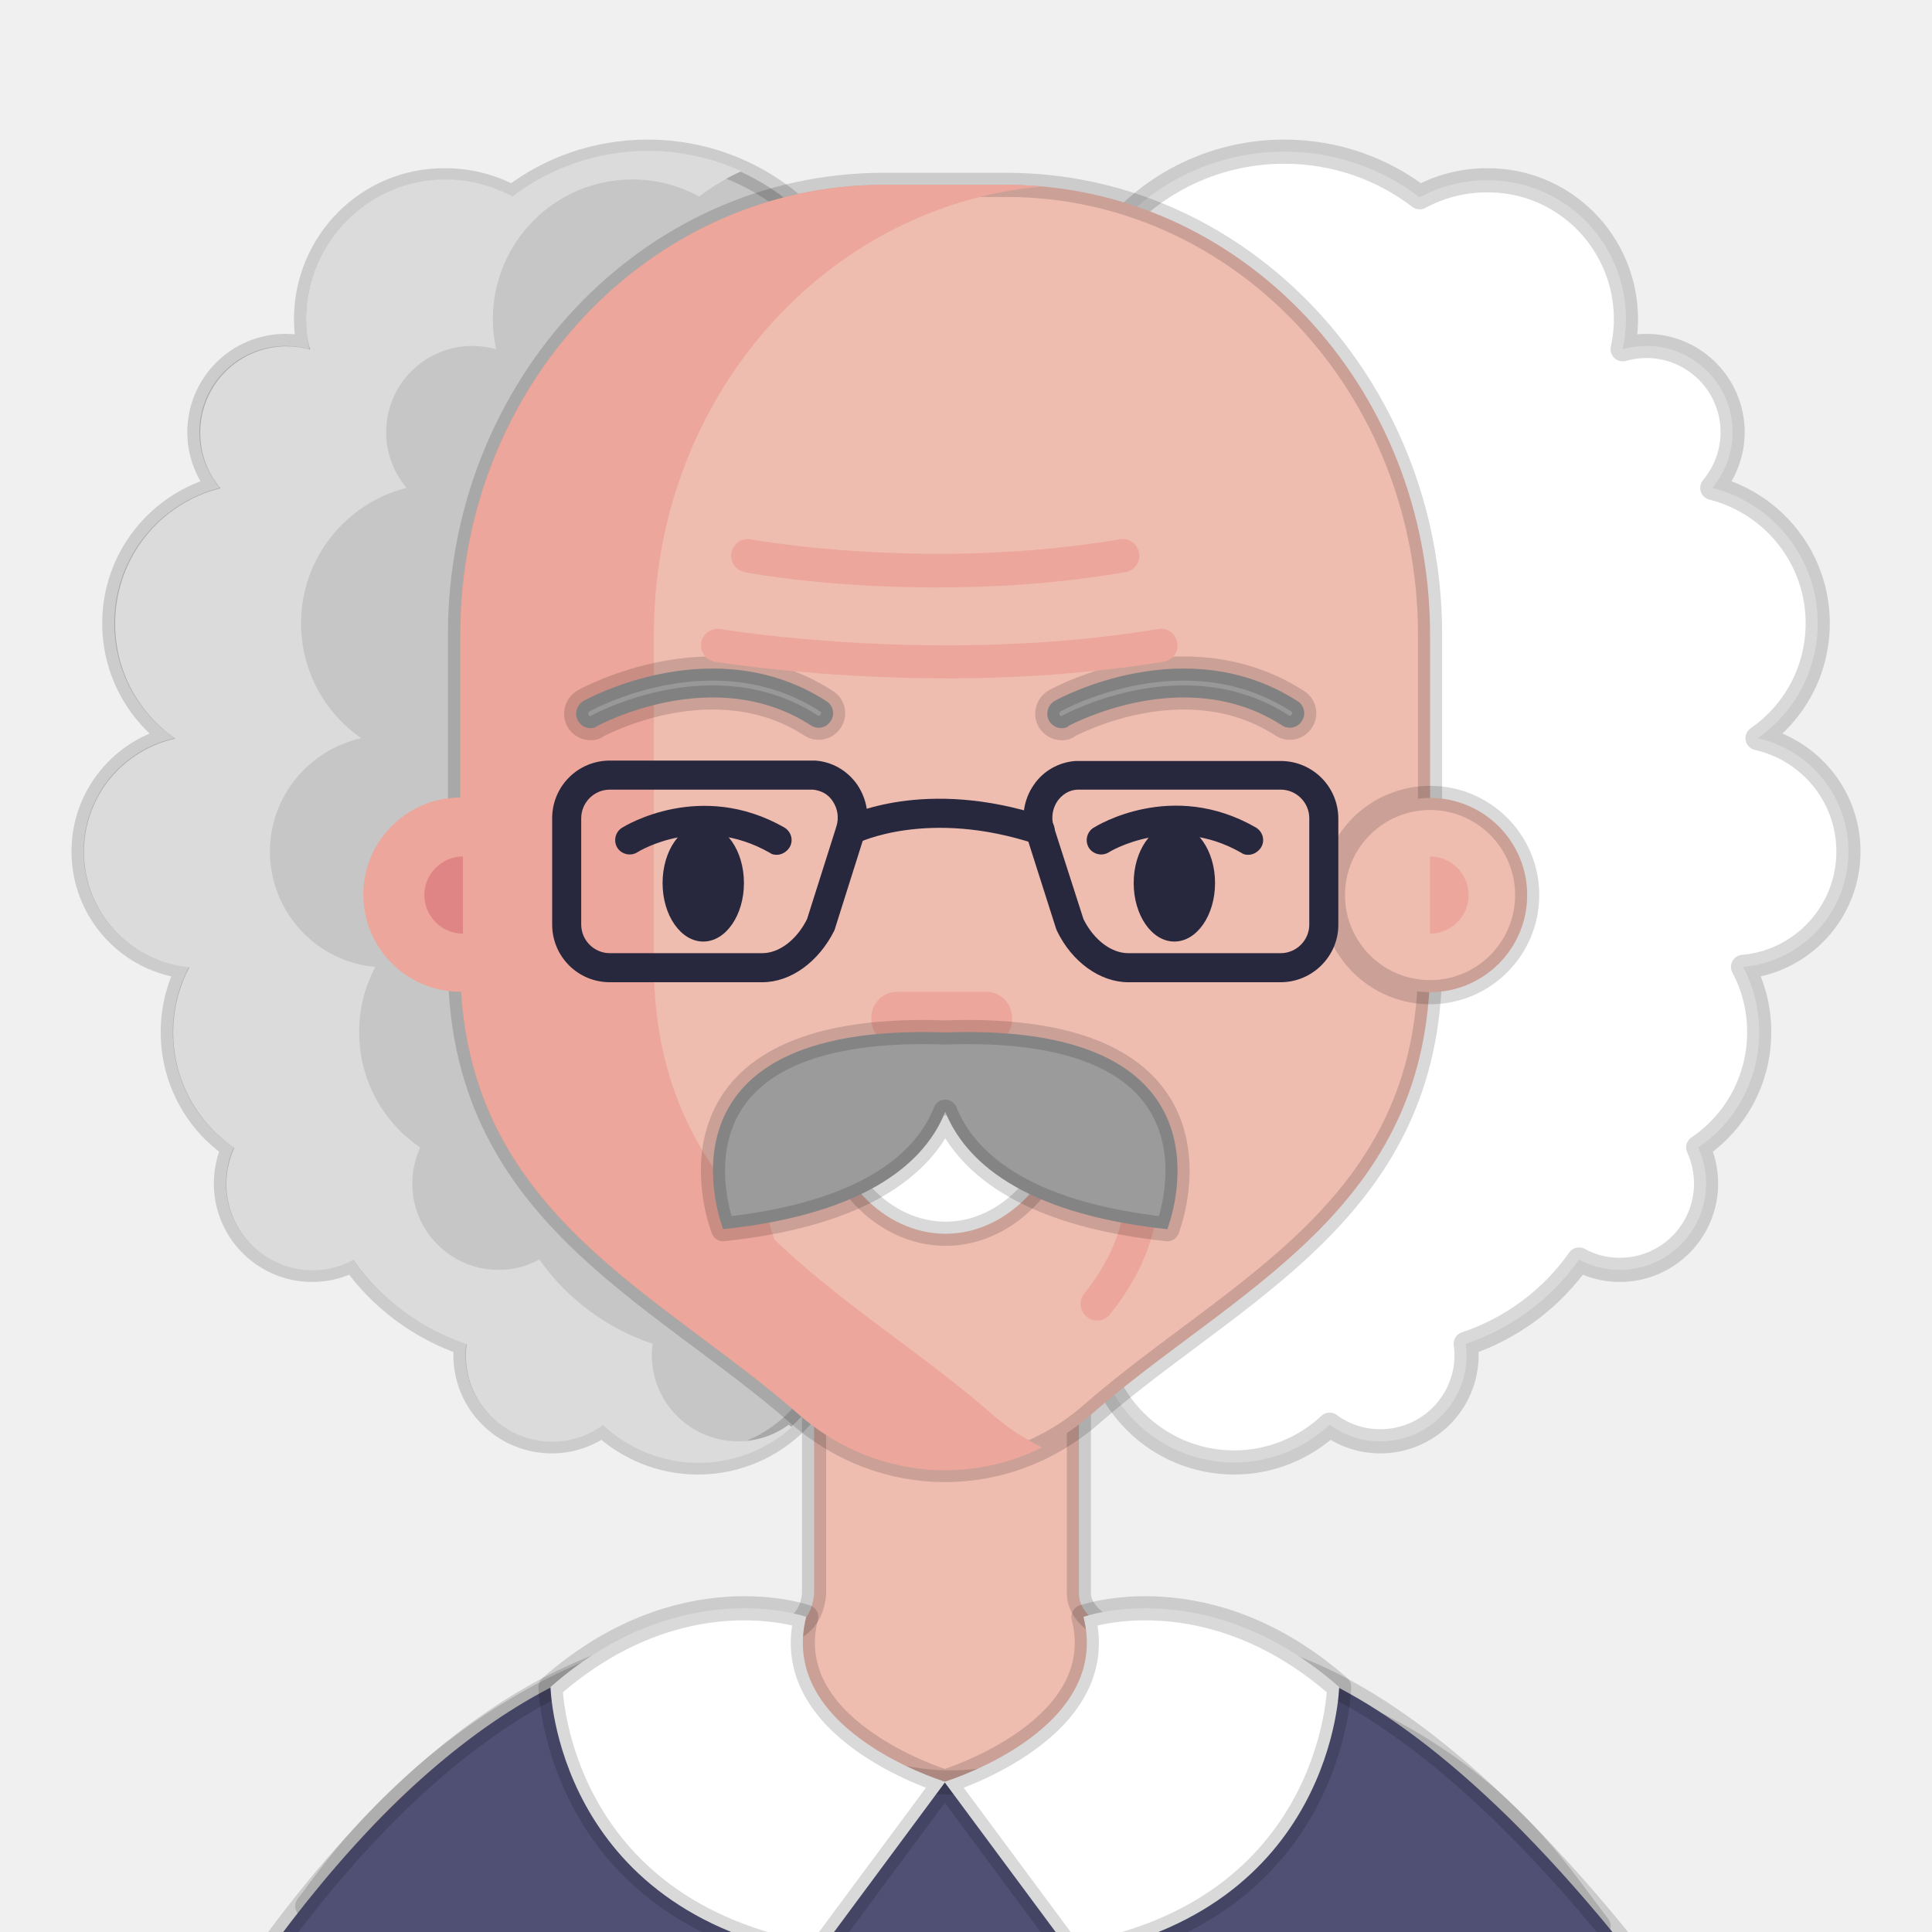
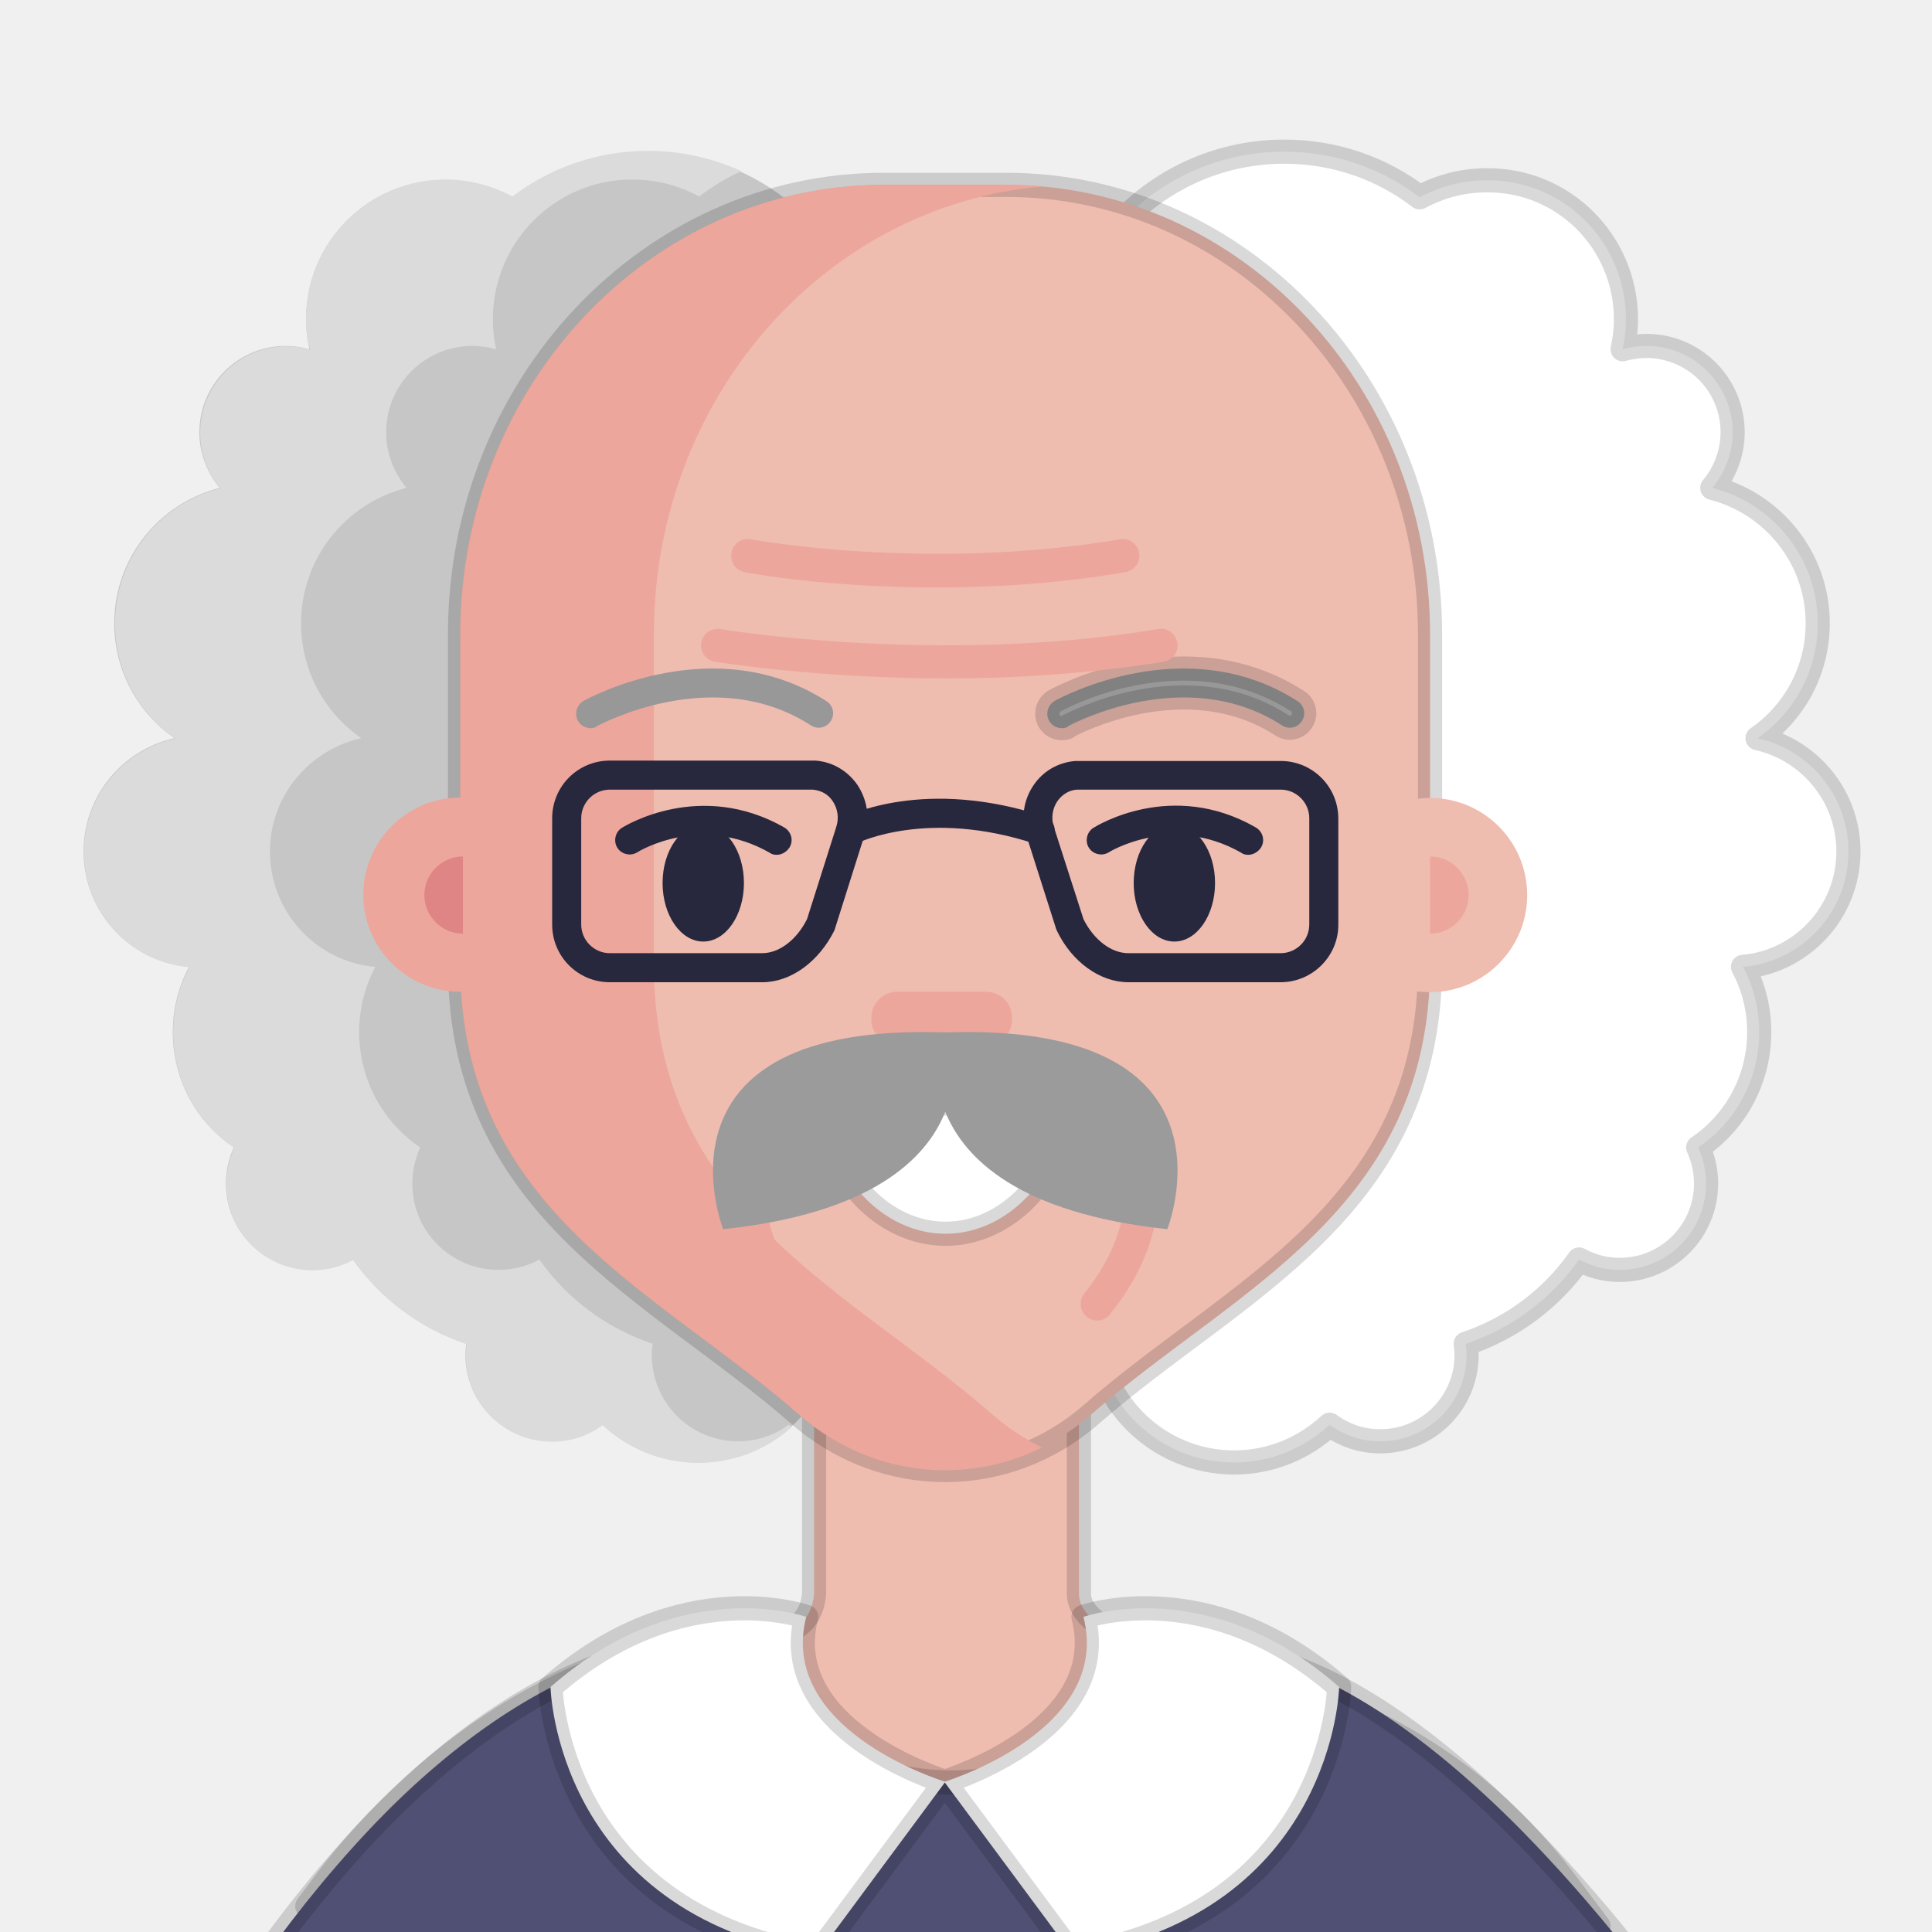
<svg xmlns="http://www.w3.org/2000/svg" id="Layer_1" viewBox="0 0 160 160">
  <defs>
    <style>.cls-1{fill:#dbdbdb;}.cls-2{fill:#c6c6c6;}.cls-3{fill:#989899;}.cls-4{fill:#9b9b9b;}.cls-5{fill:#fff;}.cls-6{fill:#efbcb0;}.cls-7{fill:#eda69b;}.cls-8{fill:#505075;}.cls-9{fill:#e08585;}.cls-10{fill:#27273d;}</style>
  </defs>
  <g id="Avatars">
    <g id="Artboard">
      <g id="Men">
        <g id="Old-People-Avatar_42">
-           <path id="Path" class="cls-2" d="M62.297,98.944c.481-1.684.756-3.438.756-5.294,0-8.353-5.5-15.4-13.062-17.772,1.031-2.303,1.616-4.881,1.616-7.562,0-3.128-.756-6.05-2.131-8.628,3.747-2.372,6.6-6.016,7.906-10.312,8.456-1.753,14.85-9.247,14.85-18.219,0-10.278-8.319-18.597-18.597-18.597-4.228,0-8.112,1.409-11.206,3.781-1.65-.894-3.541-1.409-5.534-1.409-6.394-.069-11.55,5.122-11.55,11.516,0,.859.103,1.65.275,2.475-.619-.172-1.272-.275-1.959-.275-3.953,0-7.15,3.197-7.15,7.15,0,1.753.653,3.369,1.684,4.606-5.019,1.272-8.731,5.809-8.731,11.206,0,3.953,1.959,7.425,4.984,9.522-4.297.962-7.528,4.778-7.528,9.384,0,5.019,3.85,9.144,8.731,9.556-.859,1.616-1.341,3.438-1.341,5.397,0,3.987,1.994,7.494,5.053,9.556-.412.894-.653,1.925-.653,2.991,0,3.953,3.197,7.15,7.15,7.15,1.238,0,2.372-.309,3.369-.859,2.269,3.231,5.569,5.706,9.384,6.978-.034.309-.069.619-.069.928,0,3.953,3.197,7.15,7.15,7.15,1.581,0,3.025-.516,4.194-1.375,2.062,1.925,4.847,3.128,7.906,3.128,6.394,0,11.584-5.191,11.584-11.584.034-4.744-2.922-8.834-7.081-10.588Z" stroke="#000" stroke-opacity="0.15" stroke-width="2" stroke-linejoin="round" />
+           <path id="Path" class="cls-2" d="M62.297,98.944c.481-1.684.756-3.438.756-5.294,0-8.353-5.5-15.4-13.062-17.772,1.031-2.303,1.616-4.881,1.616-7.562,0-3.128-.756-6.05-2.131-8.628,3.747-2.372,6.6-6.016,7.906-10.312,8.456-1.753,14.85-9.247,14.85-18.219,0-10.278-8.319-18.597-18.597-18.597-4.228,0-8.112,1.409-11.206,3.781-1.65-.894-3.541-1.409-5.534-1.409-6.394-.069-11.55,5.122-11.55,11.516,0,.859.103,1.65.275,2.475-.619-.172-1.272-.275-1.959-.275-3.953,0-7.15,3.197-7.15,7.15,0,1.753.653,3.369,1.684,4.606-5.019,1.272-8.731,5.809-8.731,11.206,0,3.953,1.959,7.425,4.984,9.522-4.297.962-7.528,4.778-7.528,9.384,0,5.019,3.85,9.144,8.731,9.556-.859,1.616-1.341,3.438-1.341,5.397,0,3.987,1.994,7.494,5.053,9.556-.412.894-.653,1.925-.653,2.991,0,3.953,3.197,7.15,7.15,7.15,1.238,0,2.372-.309,3.369-.859,2.269,3.231,5.569,5.706,9.384,6.978-.034.309-.069.619-.069.928,0,3.953,3.197,7.15,7.15,7.15,1.581,0,3.025-.516,4.194-1.375,2.062,1.925,4.847,3.128,7.906,3.128,6.394,0,11.584-5.191,11.584-11.584.034-4.744-2.922-8.834-7.081-10.588Z" />
          <path id="Path-2" class="cls-1" d="M65.563,118.194c-2.062,1.856-4.778,2.956-7.734,2.956-3.059,0-5.844-1.203-7.906-3.128-1.169.859-2.612,1.375-4.194,1.375-3.953,0-7.15-3.197-7.15-7.15,0-.309.034-.619.069-.928-3.816-1.272-7.116-3.747-9.384-6.978-.997.55-2.166.859-3.369.859-3.953,0-7.15-3.197-7.15-7.15,0-1.066.241-2.062.653-2.991-3.059-2.097-5.053-5.603-5.053-9.556,0-1.959.481-3.781,1.341-5.397-4.916-.447-8.731-4.572-8.731-9.556,0-4.606,3.231-8.422,7.562-9.384-3.025-2.097-4.984-5.569-4.984-9.522,0-5.431,3.712-9.969,8.731-11.206-1.066-1.237-1.684-2.853-1.684-4.606,0-3.953,3.197-7.15,7.15-7.15.688,0,1.341.103,1.959.275-.275-.859-.344-1.684-.344-2.509,0-6.394,5.156-11.584,11.55-11.584,1.994,0,3.884.516,5.534,1.409,3.128-2.372,7.013-3.781,11.241-3.781,2.75,0,5.397.619,7.734,1.684-1.237.55-2.406,1.272-3.506,2.097-1.65-.894-3.506-1.409-5.534-1.409-6.394,0-11.55,5.191-11.55,11.584,0,.859.103,1.684.275,2.475-.619-.172-1.272-.275-1.959-.275-3.953,0-7.15,3.197-7.15,7.15,0,1.753.653,3.369,1.684,4.606-5.019,1.272-8.731,5.809-8.731,11.206,0,3.953,1.959,7.425,4.984,9.522-4.297.963-7.562,4.778-7.562,9.384,0,5.019,3.85,9.144,8.731,9.556-.859,1.616-1.341,3.438-1.341,5.397,0,3.987,1.994,7.494,5.053,9.556-.412.928-.653,1.925-.653,2.991,0,3.953,3.197,7.15,7.15,7.15,1.237,0,2.372-.309,3.369-.859,2.269,3.231,5.569,5.706,9.384,6.978-.034.309-.069.619-.069.928,0,3.953,3.197,7.15,7.15,7.15,1.581,0,3.025-.516,4.194-1.375.137.103.172.172.241.206Z" />
          <path id="Path-3" class="cls-5" d="M97.703,98.944c-.481-1.684-.756-3.438-.756-5.294,0-8.353,5.5-15.4,13.062-17.772-1.031-2.303-1.616-4.881-1.616-7.562,0-3.128.756-6.05,2.131-8.628-3.747-2.372-6.6-6.016-7.906-10.312-8.456-1.753-14.85-9.247-14.85-18.219,0-10.278,8.319-18.597,18.597-18.597,4.228,0,8.113,1.409,11.206,3.781,1.65-.894,3.541-1.409,5.534-1.409,6.394-.069,11.55,5.122,11.55,11.516,0,.859-.103,1.65-.275,2.475.619-.172,1.272-.275,1.959-.275,3.953,0,7.15,3.197,7.15,7.15,0,1.753-.653,3.369-1.684,4.606,5.019,1.272,8.731,5.809,8.731,11.206,0,3.953-1.959,7.425-4.984,9.522,4.297.962,7.528,4.778,7.528,9.384,0,5.019-3.85,9.144-8.731,9.556.859,1.616,1.341,3.438,1.341,5.397,0,3.987-1.994,7.494-5.053,9.556.412.894.653,1.925.653,2.991,0,3.953-3.197,7.15-7.15,7.15-1.237,0-2.372-.309-3.369-.859-2.269,3.231-5.569,5.706-9.384,6.978.034.309.069.619.069.928,0,3.953-3.197,7.15-7.15,7.15-1.581,0-3.025-.516-4.194-1.375-2.062,1.925-4.847,3.128-7.906,3.128-6.394,0-11.584-5.191-11.584-11.584-.034-4.744,2.922-8.834,7.081-10.588Z" stroke="#000" stroke-opacity="0.15" stroke-width="2" stroke-linejoin="round" />
          <path id="Path-4" class="cls-6" d="M132.388,159.513c-6.359,4.709-13.338,8.594-20.831,11.481h-63.078c-8.387-3.231-16.122-7.666-23.031-13.131l1.341-1.788c8.559-11.481,22.275-20.694,37.022-20.694h.206c2.097-.275,3.231-1.409,3.403-3.403v-18.597h21.931v18.597c0,4.469,13.819,6.463,16.878,7.528,9.9,3.472,17.256,8.147,23.547,16.534l2.613,3.472Z" stroke="#000" stroke-opacity="0.15" stroke-width="2" stroke-linejoin="round" />
          <path id="Path-5" class="cls-6" d="M118.431,52.538v27.328c0,20.384-16.225,26.916-28.05,37.262-7.047,6.153-17.188,6.153-24.234,0-11.825-10.347-28.05-16.878-28.05-37.262v-27.328c0-20.556,15.709-37.228,35.062-37.228h10.175c19.388,0,35.097,16.672,35.097,37.228Z" stroke="#000" stroke-opacity="0.15" stroke-width="2" stroke-linejoin="round" />
          <path id="Path-6" class="cls-7" d="M54.15,79.866v-27.328c0-19.525,14.128-35.509,32.141-37.091-.963-.103-1.925-.138-2.922-.138h-10.175c-19.388,0-35.063,16.672-35.063,37.228v13.509c-4.434,0-8.044,3.609-8.044,8.044s3.609,8.044,8.044,8.044h.069c1.169,18.597,16.603,25.025,27.947,34.994,5.775,5.053,13.612,5.981,20.144,2.75-1.444-.722-2.819-1.616-4.125-2.75-11.791-10.347-28.016-16.878-28.016-37.262Z" />
-           <circle id="Oval" class="cls-6" cx="118.431" cy="74.125" r="8.044" stroke="#000" stroke-opacity="0.15" stroke-width="2" stroke-linejoin="round" />
-           <path class="cls-3" d="M48.925,60.306c-.412,0-.825-.206-1.066-.619-.309-.584-.103-1.306.481-1.65.447-.241,10.863-5.912,20.109.034.55.344.722,1.1.344,1.65-.344.55-1.1.722-1.65.344-8.044-5.191-17.531,0-17.634.034-.206.172-.378.206-.584.206Z" stroke="#000" stroke-opacity="0.15" stroke-width="2" stroke-linejoin="round" />
+           <circle id="Oval" class="cls-6" cx="118.431" cy="74.125" r="8.044" />
+           <path class="cls-3" d="M48.925,60.306c-.412,0-.825-.206-1.066-.619-.309-.584-.103-1.306.481-1.65.447-.241,10.863-5.912,20.109.034.55.344.722,1.1.344,1.65-.344.55-1.1.722-1.65.344-8.044-5.191-17.531,0-17.634.034-.206.172-.378.206-.584.206Z" />
          <path class="cls-3" d="M87.941,60.306c-.412,0-.825-.206-1.066-.619-.309-.584-.103-1.306.481-1.65.447-.241,10.863-5.912,20.109.034.55.344.722,1.1.344,1.65-.344.55-1.1.722-1.65.344-8.044-5.191-17.531,0-17.634.034-.172.172-.378.206-.584.206Z" stroke="#000" stroke-opacity="0.15" stroke-width="2" stroke-linejoin="round" />
          <path id="Path-7" class="cls-7" d="M81.684,86.569h-7.391c-1.169,0-2.131-.963-2.131-2.131v-.172c0-1.169.963-2.131,2.131-2.131h7.391c1.169,0,2.131.963,2.131,2.131v.172c0,1.169-.963,2.131-2.131,2.131Z" />
          <path id="Path-8" class="cls-9" d="M38.338,70.928c-1.753,0-3.197,1.444-3.197,3.197s1.444,3.197,3.197,3.197v-6.394Z" />
          <path id="Path-9" class="cls-7" d="M118.431,77.322c1.753,0,3.197-1.444,3.197-3.197s-1.444-3.197-3.197-3.197v6.394Z" />
          <path class="cls-7" d="M78.453,56.182c-10.931,0-19.113-1.375-19.25-1.375-.756-.138-1.238-.825-1.134-1.581.138-.756.825-1.238,1.581-1.134.172.034,18.15,3.025,36.266,0,.756-.138,1.444.378,1.581,1.134.138.756-.378,1.444-1.134,1.581-6.222.997-12.409,1.375-17.909,1.375Z" />
          <path class="cls-7" d="M77.594,48.653c-9.075,0-15.503-1.169-15.916-1.272-.756-.138-1.238-.859-1.1-1.616.138-.756.859-1.238,1.616-1.1.138.034,14.644,2.681,30.559,0,.756-.138,1.444.378,1.581,1.134.137.756-.378,1.444-1.134,1.581-5.569.963-10.931,1.272-15.606,1.272Z" />
          <ellipse id="Oval-2" class="cls-10" cx="58.241" cy="73.128" rx="3.369" ry="4.847" />
          <ellipse id="Oval-3" class="cls-10" cx="97.256" cy="73.128" rx="3.369" ry="4.847" />
          <path class="cls-10" d="M64.325,70.791c-.206,0-.412-.034-.584-.172-5.672-3.231-10.759-.172-10.966-.034-.55.344-1.306.172-1.65-.378-.344-.55-.172-1.306.378-1.65.275-.172,6.497-3.987,13.441-.034.584.344.791,1.066.447,1.65-.241.378-.653.619-1.066.619Z" />
          <path class="cls-10" d="M103.375,70.791c-.206,0-.412-.034-.584-.172-5.706-3.266-10.931-.069-10.966-.034-.55.344-1.306.172-1.65-.378-.344-.55-.172-1.306.378-1.65.275-.172,6.497-4.022,13.441-.034.584.344.791,1.066.447,1.65-.241.378-.653.619-1.066.619Z" />
          <path class="cls-7" d="M65.7,109.36c-.412,0-.791-.172-1.066-.516-9.488-11.894.928-21.209,1.031-21.312.584-.516,1.444-.447,1.925.138.516.584.447,1.444-.138,1.925h0c-.344.309-8.525,7.734-.688,17.531.481.584.378,1.444-.206,1.925-.275.241-.55.309-.859.309Z" />
          <path class="cls-7" d="M90.863,109.36c-.309,0-.619-.103-.859-.309-.584-.481-.688-1.341-.206-1.925,7.803-9.797-.344-17.222-.688-17.531-.584-.516-.619-1.375-.138-1.925.516-.584,1.375-.619,1.925-.138.103.103,10.519,9.419,1.031,21.312-.275.344-.653.516-1.066.516Z" />
          <path id="Path-10" class="cls-8" d="M141,169.803c-14.781,11.241-40.994,7-61,7-20.866,0-46.909,3.134-62-9,13-20,26.869-31.253,41.616-32.009.756,4.056,18.769,23.719,38.912,1.203-.034,0,15.472-5.194,42.472,32.806Z" stroke="#000" stroke-opacity="0.15" stroke-width="2" stroke-linejoin="round" />
          <path class="cls-10" d="M63.122,81.344h-12.616c-2.647,0-4.778-2.131-4.778-4.778v-8.8c0-2.647,2.131-4.778,4.778-4.778h17.016c1.409.103,2.647.825,3.472,1.994.825,1.238,1.066,2.716.619,4.125l-2.509,7.941c-1.306,2.612-3.609,4.297-5.981,4.297ZM50.506,65.394c-1.306,0-2.372,1.066-2.372,2.372v8.8c0,1.306,1.066,2.372,2.372,2.372h12.616c1.409,0,2.853-1.1,3.713-2.819l2.441-7.7c.206-.688.103-1.444-.309-2.062-.378-.584-.963-.894-1.65-.963h-16.809Z" />
          <path class="cls-10" d="M106.056,81.344h-12.616c-2.338,0-4.675-1.684-5.912-4.263l-.069-.172-2.475-7.769c-.447-1.409-.206-2.922.619-4.125.791-1.169,2.062-1.891,3.472-1.994h16.981c2.647,0,4.778,2.131,4.778,4.778v8.8c0,2.578-2.131,4.744-4.778,4.744ZM89.728,76.119c.859,1.719,2.303,2.819,3.713,2.819h12.616c1.306,0,2.372-1.066,2.372-2.372v-8.8c0-1.306-1.066-2.372-2.372-2.372h-16.844c-.653.034-1.238.378-1.65.963-.412.619-.516,1.375-.309,2.062l2.475,7.7Z" />
          <path class="cls-10" d="M86.153,69.966c-.138,0-.241-.034-.378-.069-8.938-2.956-14.713-.103-14.781-.069-.584.309-1.306.069-1.616-.516-.309-.584-.069-1.306.516-1.616.275-.138,6.669-3.369,16.637-.069.619.206.963.894.756,1.512-.172.516-.653.825-1.134.825Z" />
          <path id="Path-11" class="cls-5" d="M69.172,91.381c-.447,0-.791.378-.756.825.412,5.191,4.675,9.969,9.9,9.969h0c5.191,0,9.487-4.812,9.9-9.969.034-.447-.309-.825-.756-.825h-18.287Z" stroke="#000" stroke-opacity="0.15" stroke-width="2" stroke-linejoin="round" />
-           <path id="Path-12" class="cls-4" d="M78.281,85.503c-25.231-.894-18.391,16.294-18.391,16.294,12.272-1.306,16.844-5.809,18.391-9.728,1.581,3.919,6.153,8.422,18.391,9.728,0,0,6.841-17.188-18.391-16.294Z" stroke="#000" stroke-opacity="0.15" stroke-width="2" stroke-linejoin="round" />
+           <path id="Path-12" class="cls-4" d="M78.281,85.503c-25.231-.894-18.391,16.294-18.391,16.294,12.272-1.306,16.844-5.809,18.391-9.728,1.581,3.919,6.153,8.422,18.391,9.728,0,0,6.841-17.188-18.391-16.294Z" />
          <path id="Path-13" class="cls-5" d="M89.728,133.903c2.337,9.178-10.725,13.406-11.481,13.647-.756-.241-13.819-4.469-11.481-13.647,0,0-10.347-3.712-21.175,5.809,0,0,.378,18.631,22.034,22.241l10.622-14.334,10.622,14.334c21.656-3.609,22.034-22.241,22.034-22.241-10.828-9.522-21.175-5.809-21.175-5.809Z" stroke="#000" stroke-opacity="0.15" stroke-width="2" stroke-linejoin="round" />
        </g>
      </g>
    </g>
  </g>
</svg>
